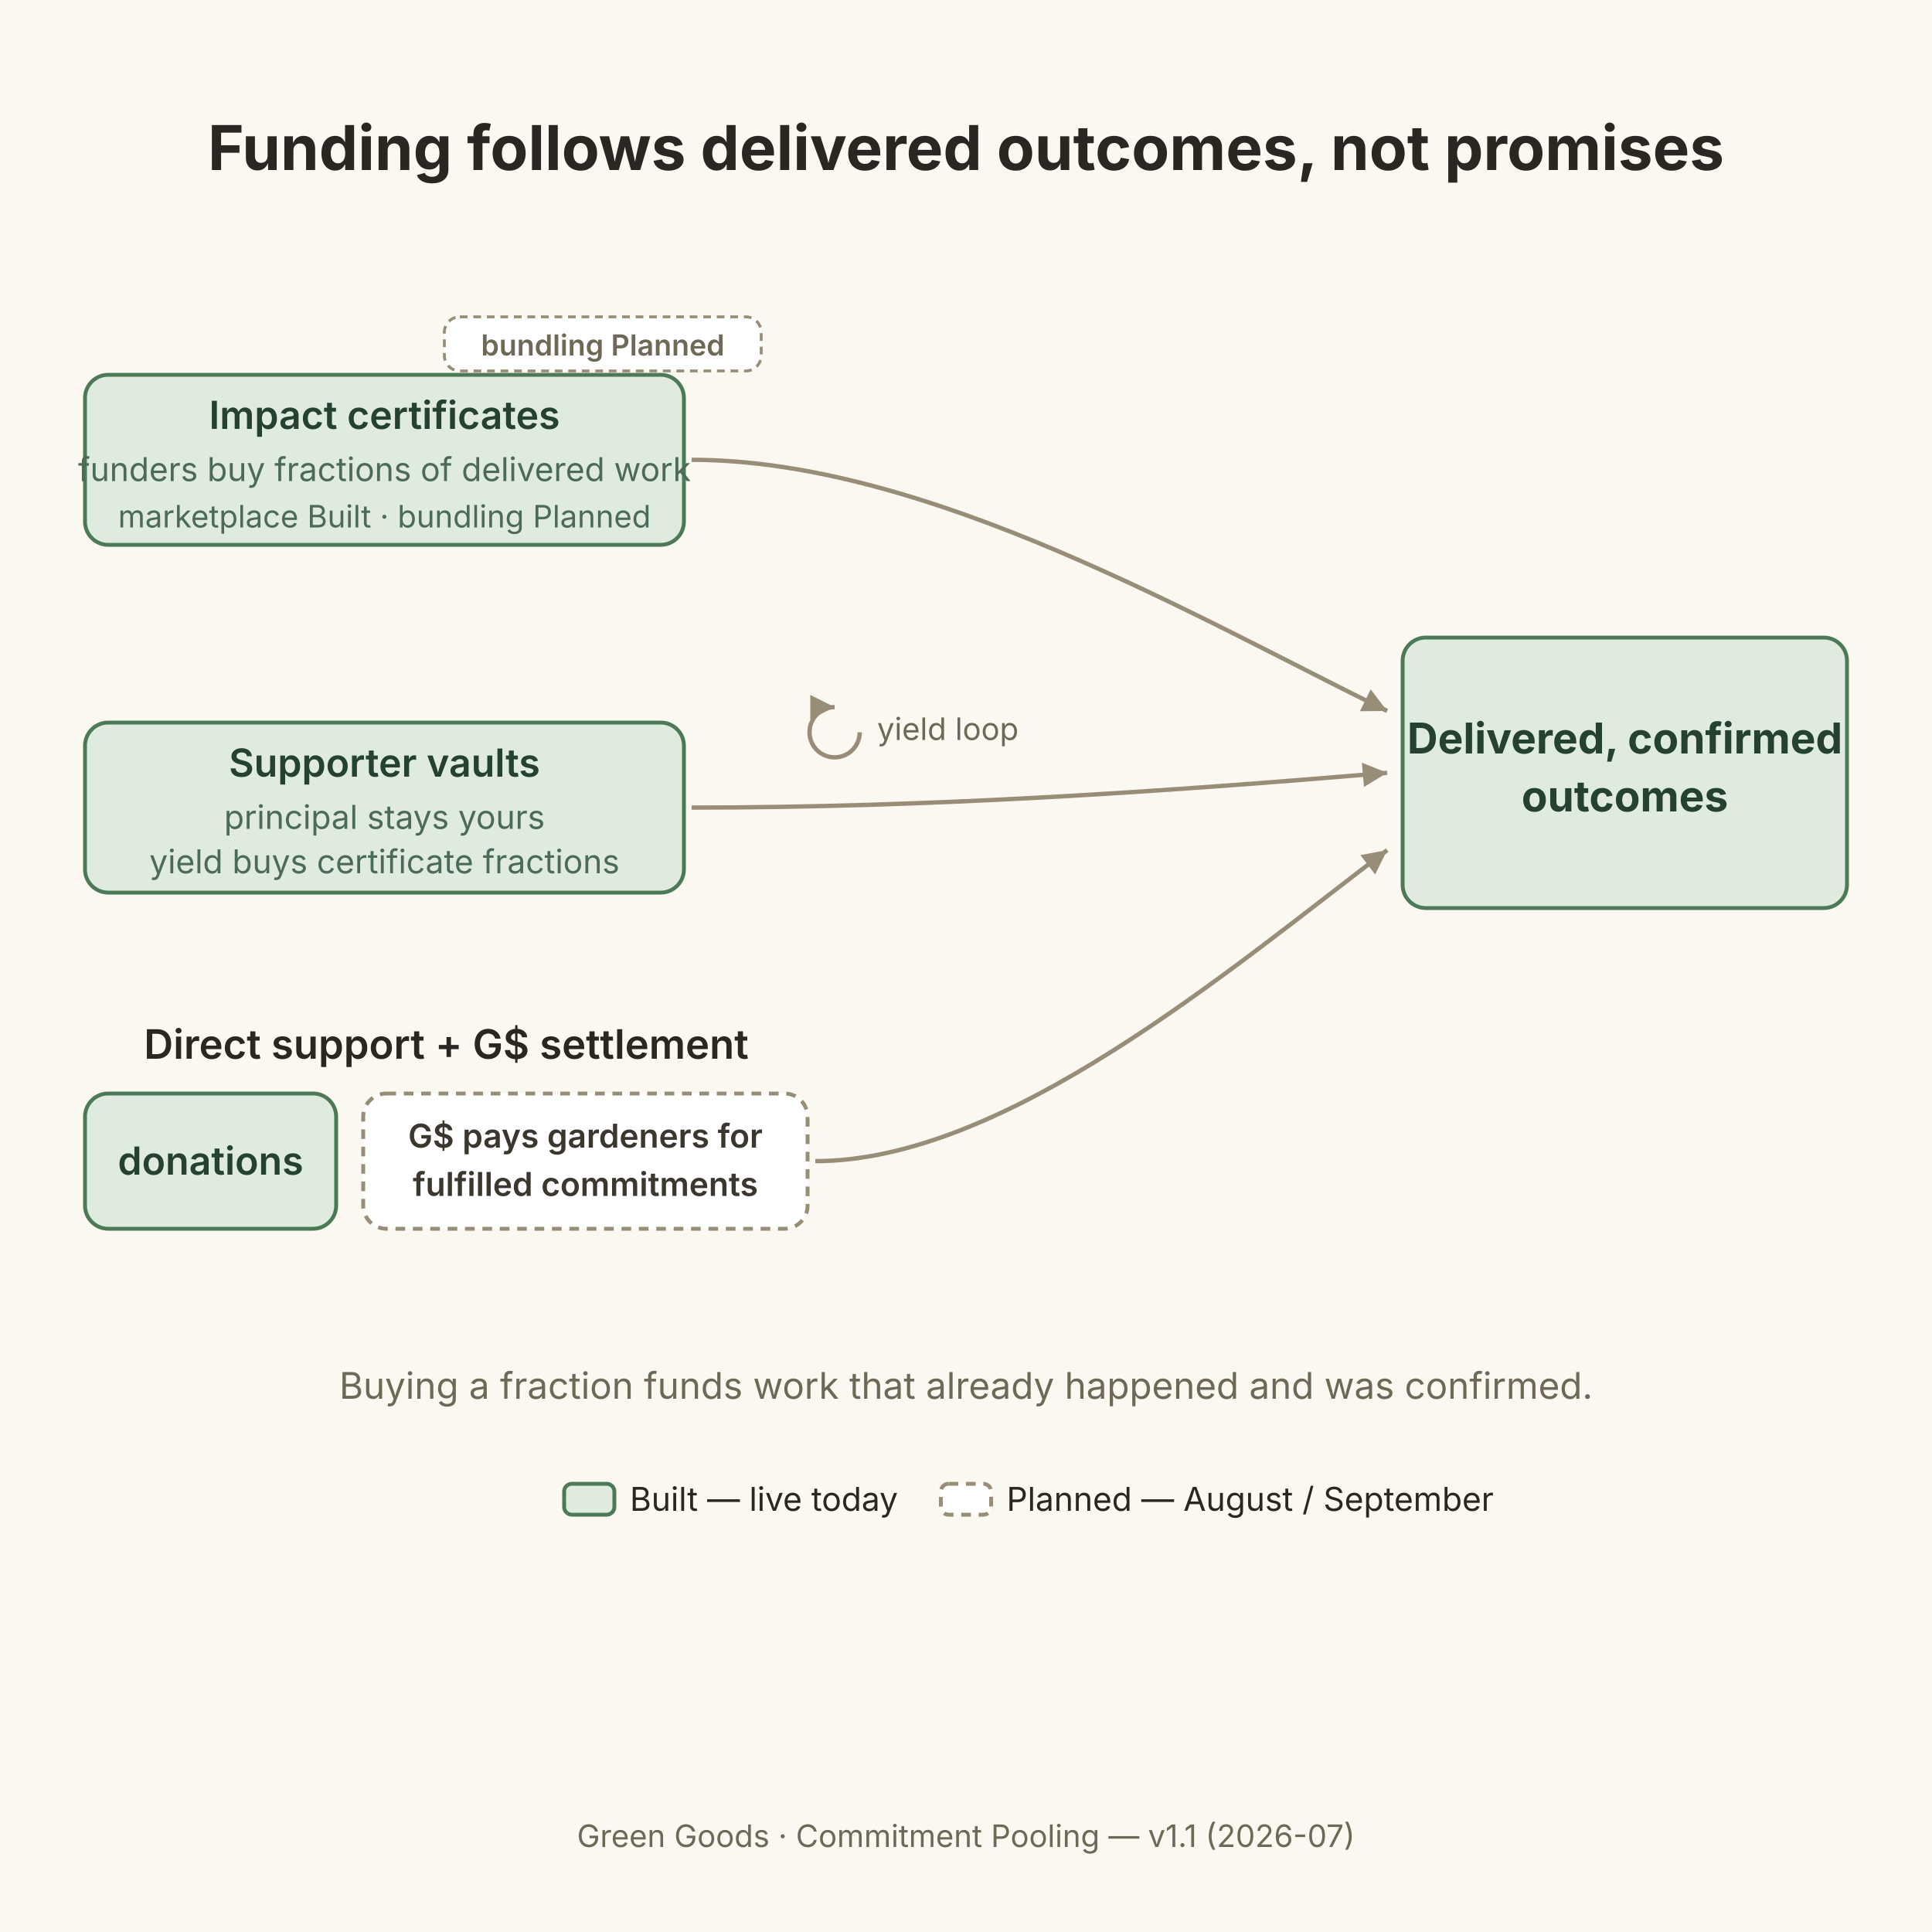
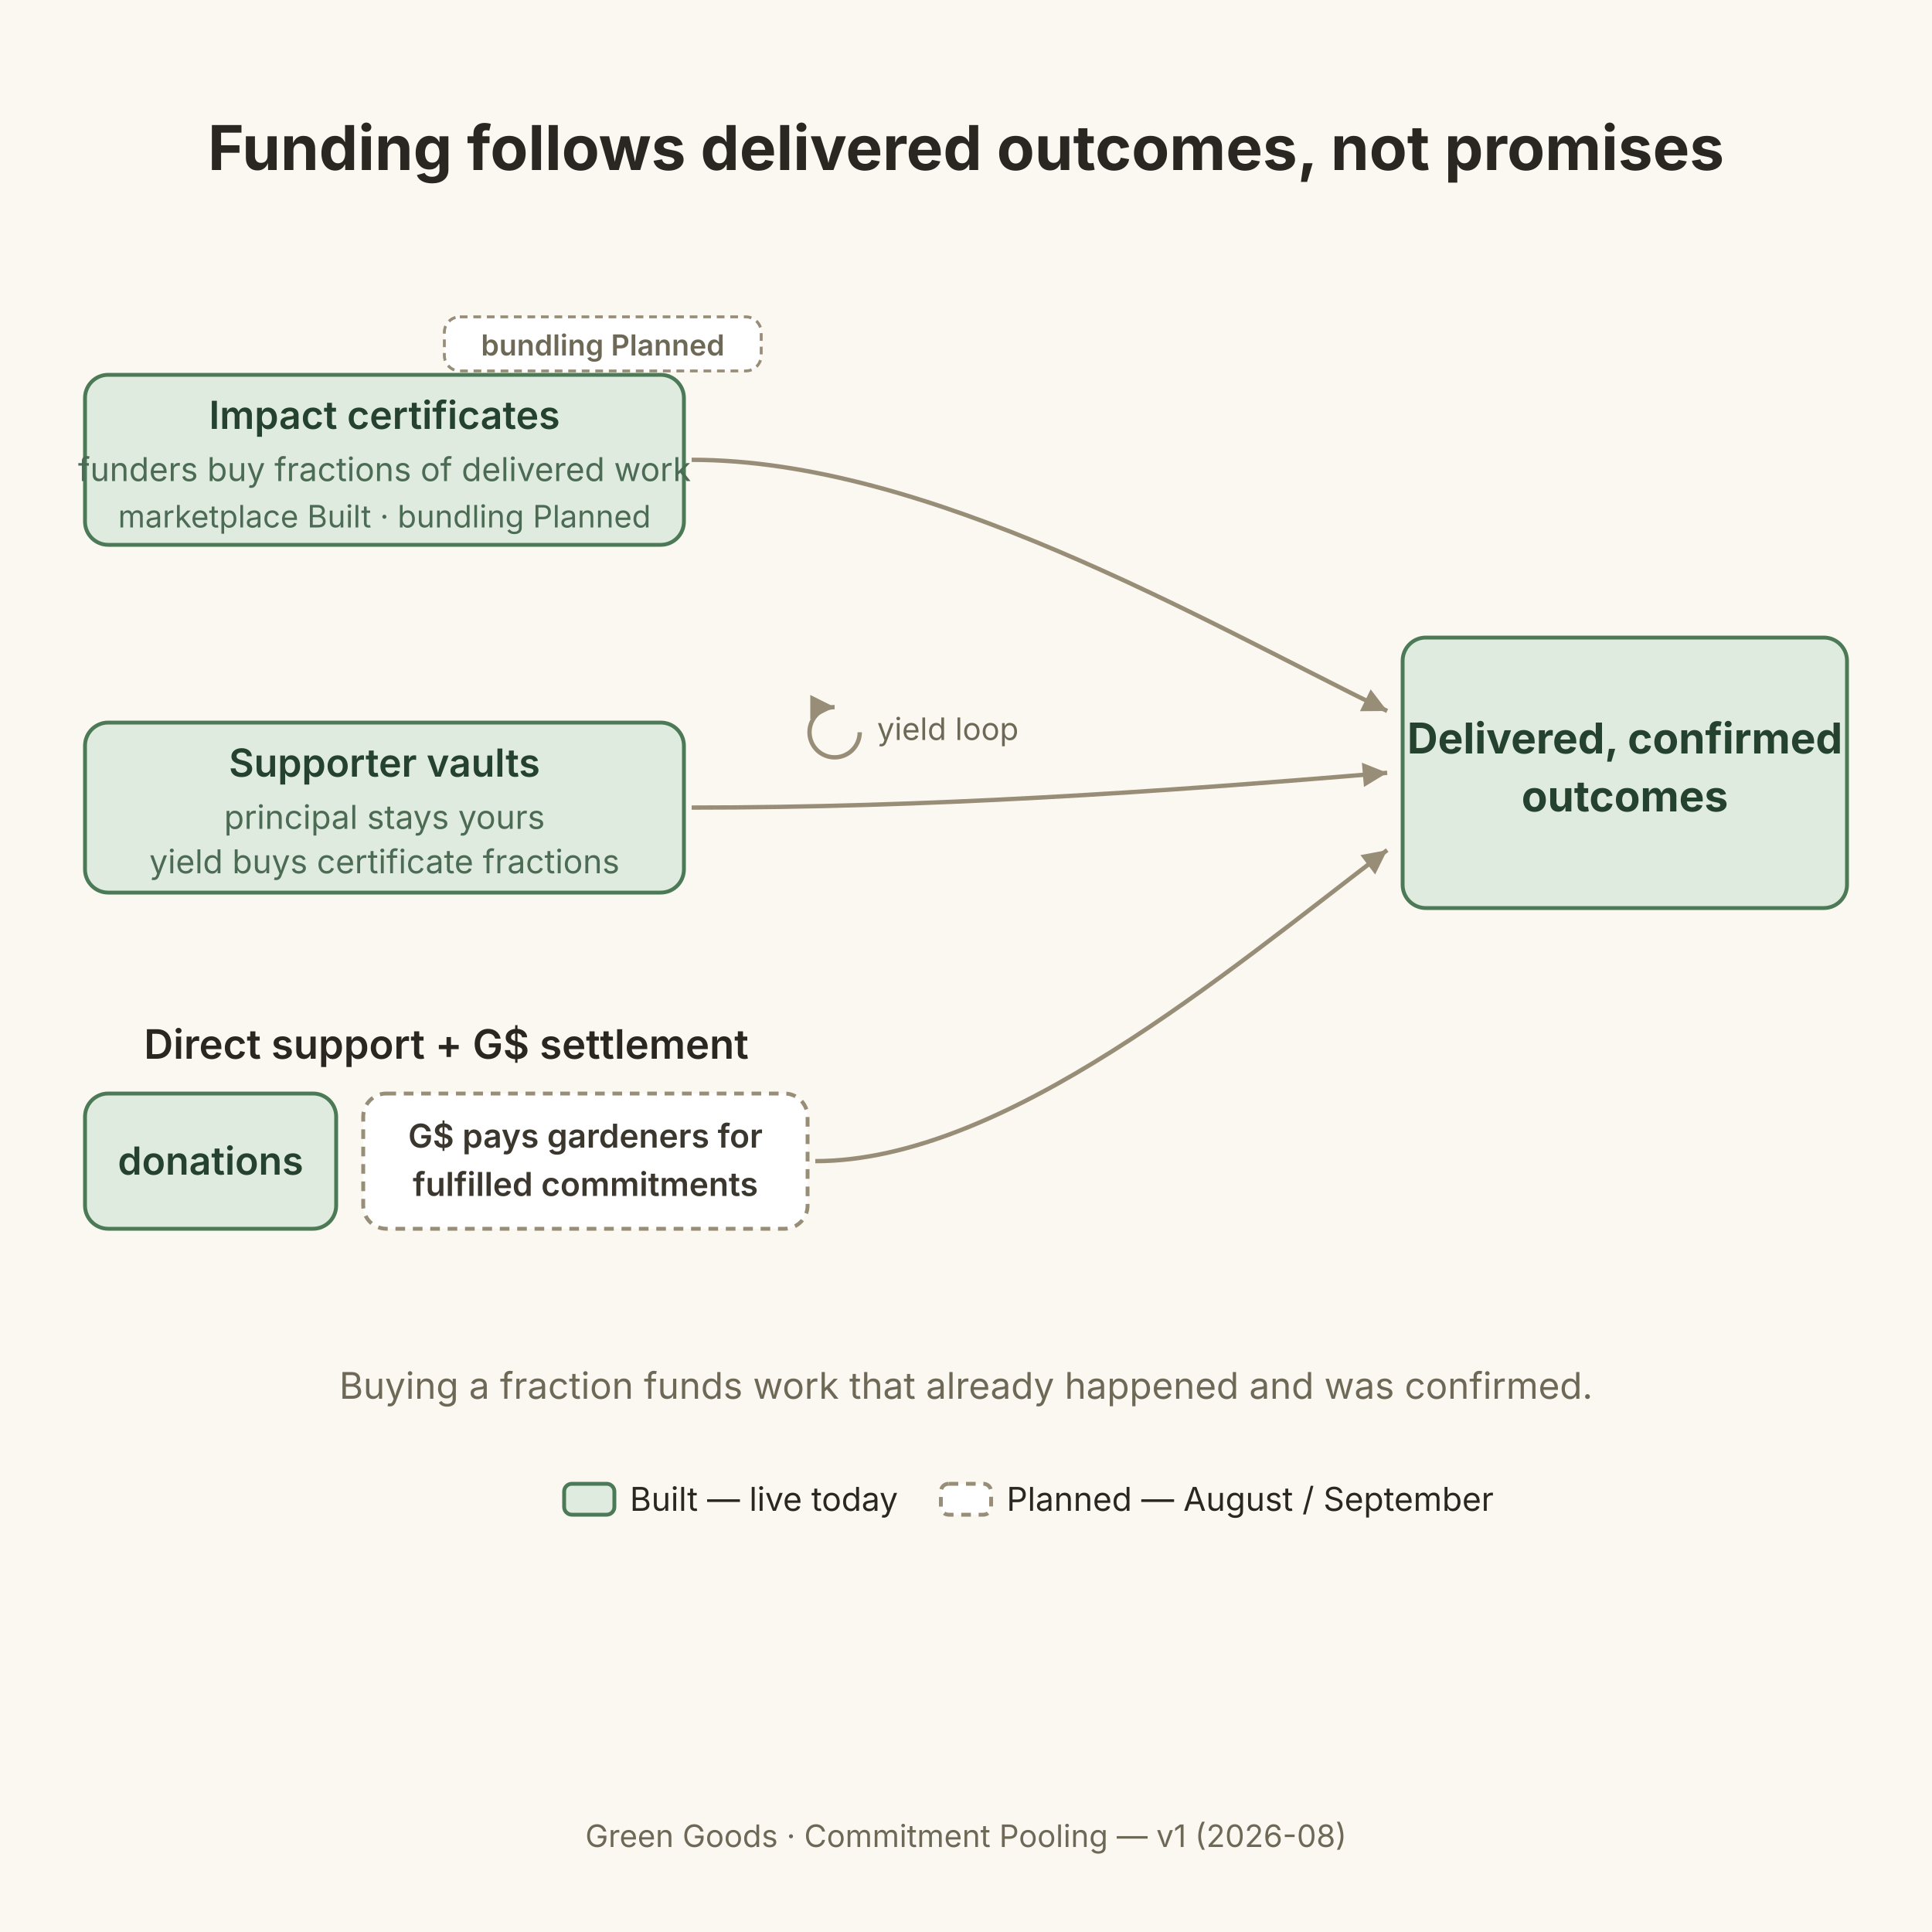
<svg xmlns="http://www.w3.org/2000/svg" width="2000" height="2000" viewBox="0 0 1000 1000" font-family="Inter, 'Helvetica Neue', Arial, sans-serif" role="img" aria-labelledby="funding-rails-title funding-rails-desc">
  <defs>
    <marker id="funding-rails-arrow" viewBox="0 0 10 10" refX="8" refY="5" markerWidth="7" markerHeight="7" orient="auto-start-reverse">
      <path d="M 0 1 L 8 5 L 0 9 Z" fill="#988D77" />
    </marker>
  </defs>
  <rect x="0" y="0" width="1000" height="1000" fill="#FBF8F2" />
  <text x="500" y="88" text-anchor="middle" font-size="32" font-weight="700" fill="#2A2722">Funding follows delivered outcomes, not promises</text>
  <rect x="44" y="194" width="310" height="88" rx="12" fill="#DFEBDE" stroke="#4C7A57" stroke-width="2" />
  <text x="199" y="222" text-anchor="middle" font-size="20" font-weight="600" fill="#24422E">Impact certificates</text>
  <text x="199" y="249" text-anchor="middle" font-size="17" fill="#4C6B54">funders buy fractions of delivered work</text>
  <text x="199" y="273" text-anchor="middle" font-size="16" fill="#4C6B54">marketplace Built · bundling Planned</text>
  <rect x="230" y="164" width="164" height="28" rx="8" fill="#FFFFFF" stroke="#988D77" stroke-width="1.5" stroke-dasharray="4 3" />
  <text x="312" y="184" text-anchor="middle" font-size="15" font-weight="600" fill="#6E6857">bundling Planned</text>
  <rect x="44" y="374" width="310" height="88" rx="12" fill="#DFEBDE" stroke="#4C7A57" stroke-width="2" />
  <text x="199" y="402" text-anchor="middle" font-size="20" font-weight="600" fill="#24422E">Supporter vaults</text>
  <text x="199" y="429" text-anchor="middle" font-size="17" fill="#4C6B54">principal stays yours</text>
  <text x="199" y="452" text-anchor="middle" font-size="17" fill="#4C6B54">yield buys certificate fractions</text>
  <path d="M 445 379 A 13 13 0 1 1 432 366" fill="none" stroke="#988D77" stroke-width="2.25" marker-end="url(#funding-rails-arrow)" />
  <text x="454" y="383" font-size="16" fill="#6E6857">yield loop</text>
  <text x="231" y="548" text-anchor="middle" font-size="21" font-weight="600" fill="#2A2722">Direct support + G$ settlement</text>
  <rect x="44" y="566" width="130" height="70" rx="12" fill="#DFEBDE" stroke="#4C7A57" stroke-width="2" />
  <text x="109" y="608" text-anchor="middle" font-size="20" font-weight="600" fill="#24422E">donations</text>
  <rect x="188" y="566" width="230" height="70" rx="12" fill="#FFFFFF" stroke="#988D77" stroke-width="2" stroke-dasharray="5 4" />
  <text x="303" y="594" text-anchor="middle" font-size="17" font-weight="600" fill="#3B372E">G$ pays gardeners for</text>
  <text x="303" y="619" text-anchor="middle" font-size="17" font-weight="600" fill="#3B372E">fulfilled commitments</text>
  <path d="M 358 238 C 480 238 620 320 718 368" fill="none" stroke="#988D77" stroke-width="2.25" marker-end="url(#funding-rails-arrow)" />
  <path d="M 358 418 C 480 418 600 410 718 400" fill="none" stroke="#988D77" stroke-width="2.25" marker-end="url(#funding-rails-arrow)" />
  <path d="M 422 601 C 520 601 635 503 718 440" fill="none" stroke="#988D77" stroke-width="2.25" marker-end="url(#funding-rails-arrow)" />
  <rect x="726" y="330" width="230" height="140" rx="12" fill="#DFEBDE" stroke="#4C7A57" stroke-width="2" />
  <text x="841" y="390" text-anchor="middle" font-size="22" font-weight="700" fill="#24422E">Delivered, confirmed</text>
  <text x="841" y="420" text-anchor="middle" font-size="22" font-weight="700" fill="#24422E">outcomes</text>
  <text x="500" y="724" text-anchor="middle" font-size="19" fill="#6E6857">Buying a fraction funds work that already happened and was confirmed.</text>
  <g>
    <rect x="292" y="768" width="26" height="16" rx="4" fill="#DFEBDE" stroke="#4C7A57" stroke-width="2" />
    <text x="326" y="782" font-size="17" fill="#2A2722">Built — live today</text>
    <rect x="487" y="768" width="26" height="16" rx="4" fill="#FFFFFF" stroke="#988D77" stroke-width="2" stroke-dasharray="5 4" />
    <text x="521" y="782" font-size="17" fill="#2A2722">Planned — August / September</text>
  </g>
-   <text x="500" y="956" text-anchor="middle" font-size="16" fill="#6E6857">Green Goods · Commitment Pooling — v1.1 (2026-07)</text>
+   <text x="500" y="956" text-anchor="middle" font-size="16" fill="#6E6857">Green Goods · Commitment Pooling — v1 (2026-08)</text>
</svg>
